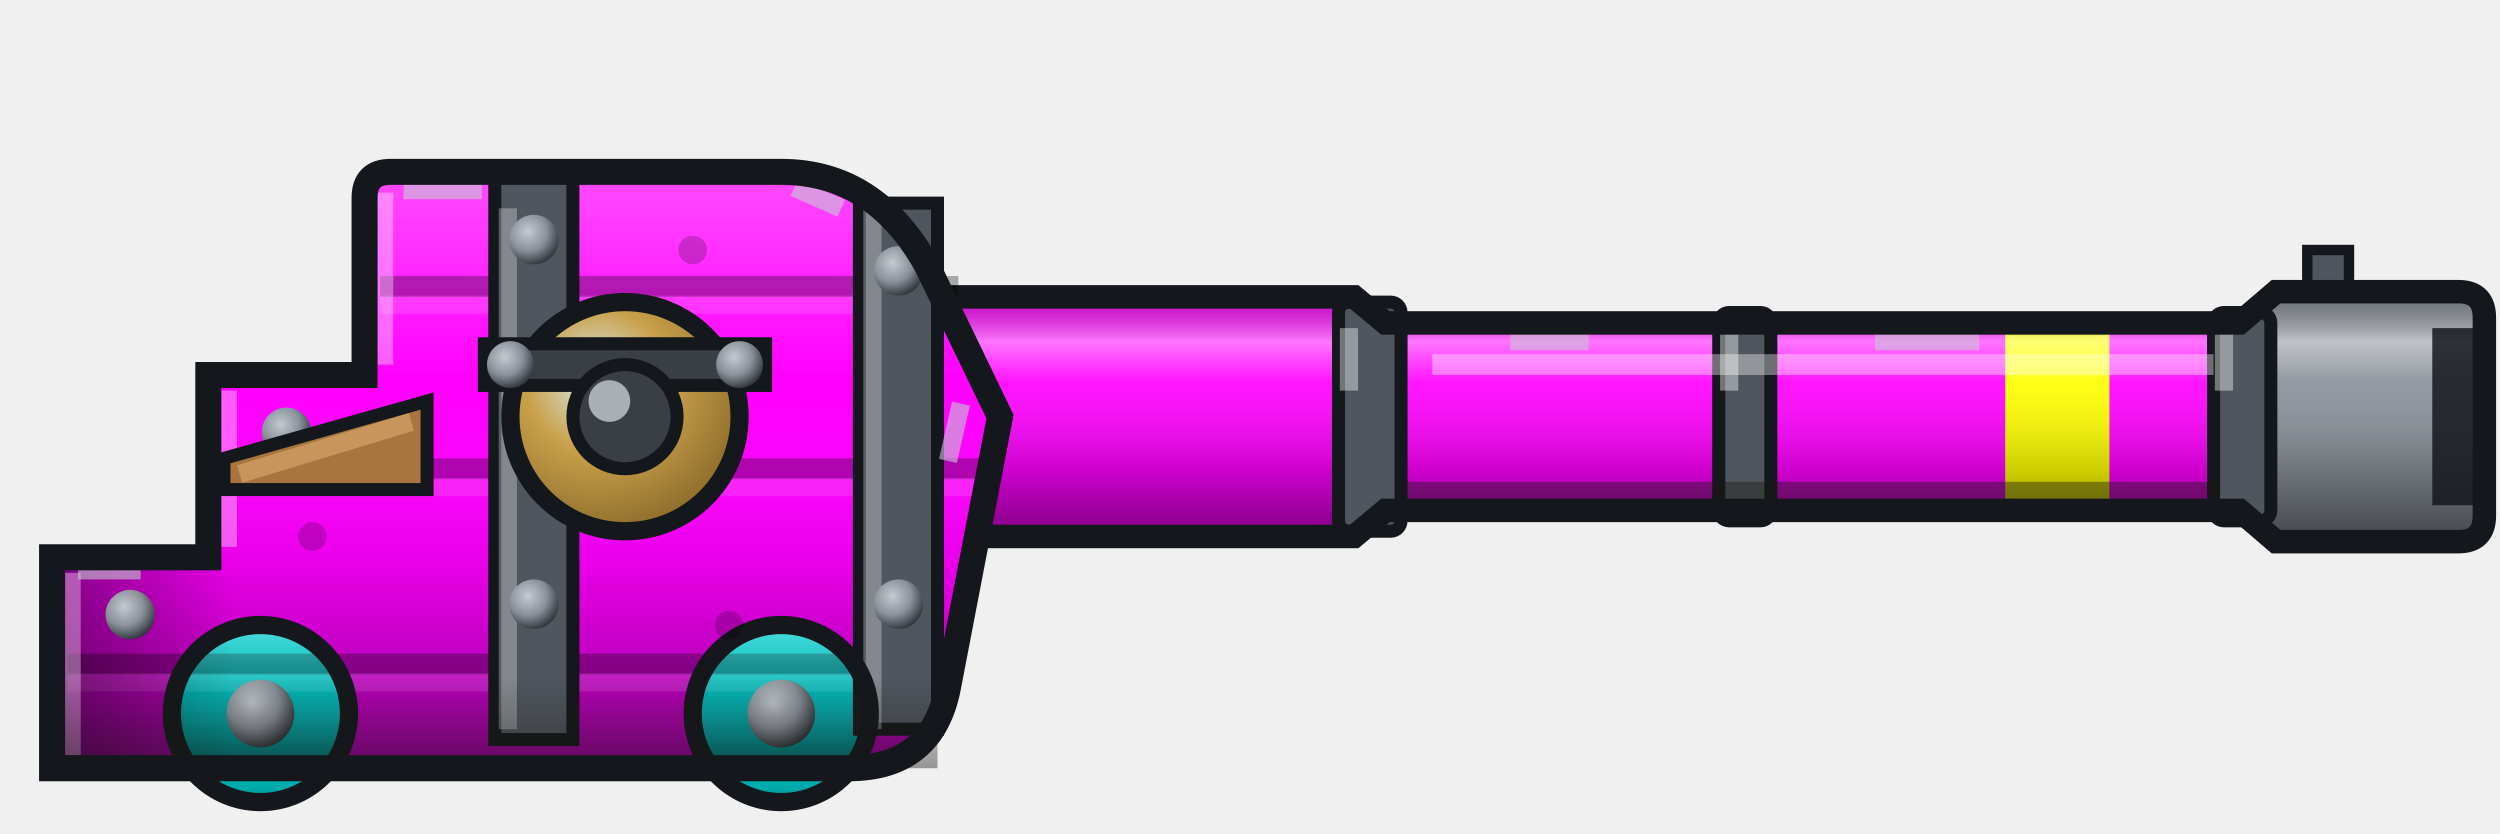
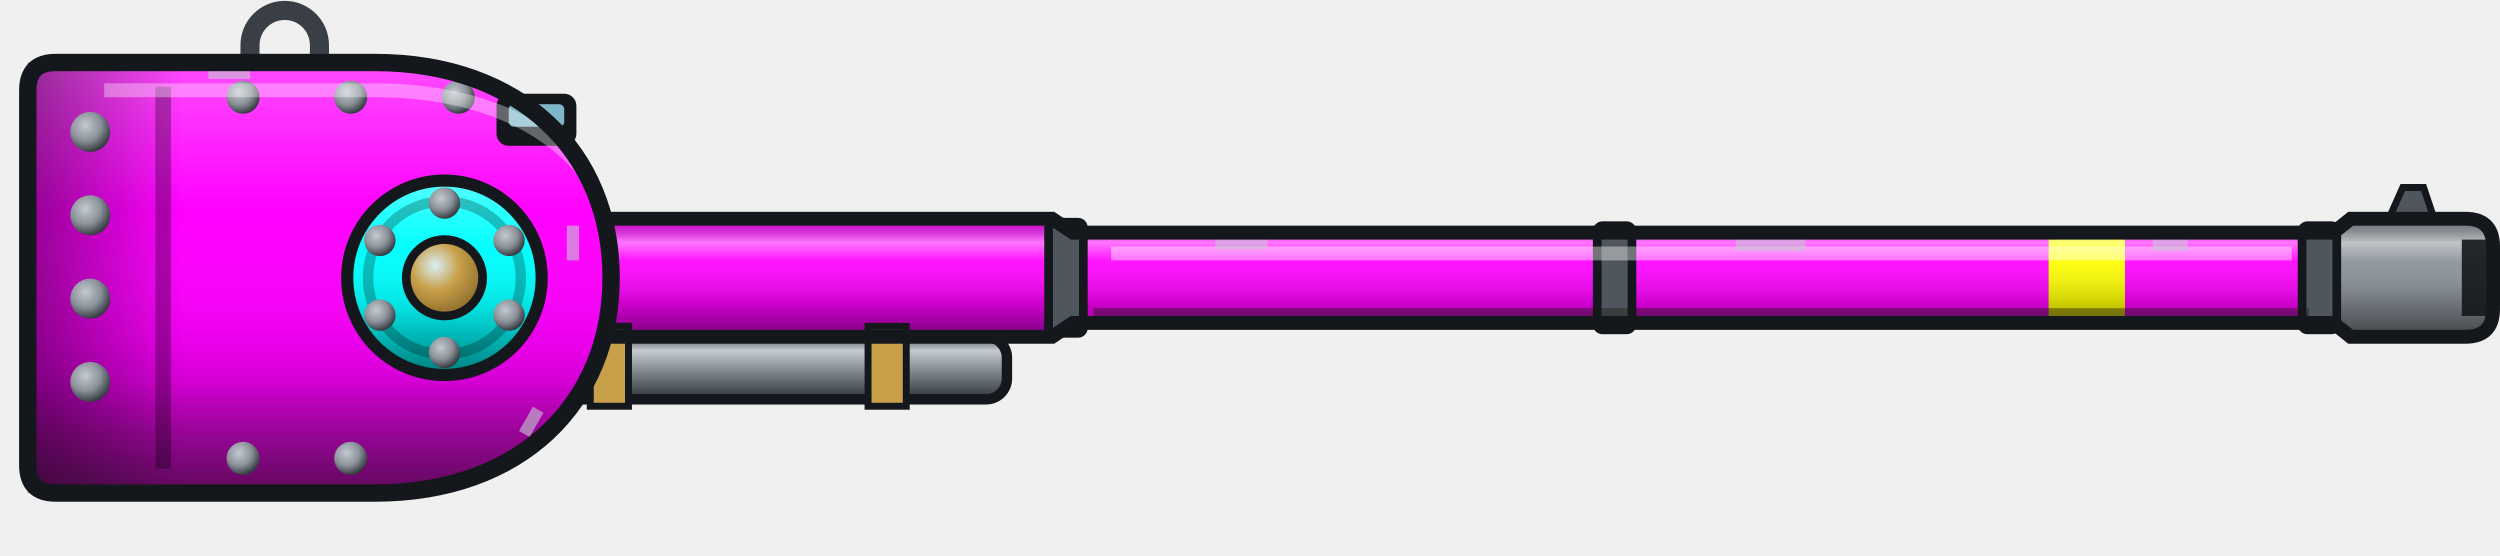
- <svg xmlns="http://www.w3.org/2000/svg" viewBox="0 0 96 32" data-part="c37" data-cell="32">
+ <svg xmlns="http://www.w3.org/2000/svg" viewBox="0 0 144 32" data-part="c37" data-cell="32">
  <defs>
    <linearGradient id="shade" x1="0" y1="0" x2="0" y2="1">
      <stop offset="0" stop-color="#FFFFFF" stop-opacity="0.3" />
      <stop offset="0.35" stop-color="#FFFFFF" stop-opacity="0" />
      <stop offset="0.65" stop-color="#000000" stop-opacity="0.08" />
      <stop offset="1" stop-color="#000000" stop-opacity="0.42" />
    </linearGradient>
    <linearGradient id="tube" x1="0" y1="0" x2="0" y2="1">
      <stop offset="0" stop-color="#000000" stop-opacity="0.22" />
      <stop offset="0.2" stop-color="#FFFFFF" stop-opacity="0.46" />
      <stop offset="0.36" stop-color="#FFFFFF" stop-opacity="0.08" />
      <stop offset="0.72" stop-color="#000000" stop-opacity="0.2" />
      <stop offset="1" stop-color="#000000" stop-opacity="0.52" />
+     </linearGradient>
+     <linearGradient id="steel" x1="0" y1="0" x2="0" y2="1">
+       <stop offset="0" stop-color="#4F565E" />
+       <stop offset="0.22" stop-color="#C4CAD0" />
+       <stop offset="0.5" stop-color="#8A9199" />
+       <stop offset="0.82" stop-color="#4F565E" />
+       <stop offset="1" stop-color="#2E3339" />
+     </linearGradient>
+     <linearGradient id="ao" x1="0" y1="0" x2="1" y2="0">
+       <stop offset="0" stop-color="#000000" stop-opacity="0.42" />
+       <stop offset="1" stop-color="#000000" stop-opacity="0" />
    </linearGradient>
    <linearGradient id="grime" x1="0" y1="0" x2="0" y2="1">
      <stop offset="0" stop-color="#1B1712" stop-opacity="0" />
      <stop offset="1" stop-color="#1B1712" stop-opacity="0.42" />
    </linearGradient>
    <radialGradient id="bolt" cx="0.38" cy="0.34" r="0.7">
      <stop offset="0" stop-color="#C4CAD0" />
      <stop offset="0.55" stop-color="#8A9199" />
      <stop offset="1" stop-color="#2E3339" />
    </radialGradient>
    <radialGradient id="bbolt" cx="0.38" cy="0.34" r="0.7">
      <stop offset="0" stop-color="#D8F0F7" />
      <stop offset="0.45" stop-color="#C9A04A" />
      <stop offset="1" stop-color="#8A6A2A" />
    </radialGradient>
-     <linearGradient id="ao" x1="0" y1="0" x2="1" y2="0">
-       <stop offset="0" stop-color="#000000" stop-opacity="0.42" />
-       <stop offset="1" stop-color="#000000" stop-opacity="0" />
-     </linearGradient>
+     <clipPath id="mc">
+       <path d="M3.2 3.6H21.6C30 3.6 35.2 8.8 35.2 16S30 28.4 21.6 28.4H3.2Q1.6 28.4 1.6 26.8V5.2Q1.6 3.6 3.2 3.6Z" />
+     </clipPath>
  </defs>
-   <g id="barrel" data-role="barrel" data-pivot="24 16">
+   <g id="barrel" data-role="barrel" data-pivot="25.6 16">
    <g class="paint">
-       <path d="M16 11.4H52L53.2 12.4H86V19.6H53.2L52 20.6H16Z" fill="#FF00FF" />
-       <path d="M77 12.4H81V19.6H77Z" fill="#FFFF00" />
+       <path d="M22 12.6H60.6L61.8 13.4H134.4V18.6H61.8L60.6 19.4H22Z" fill="#FF00FF" />
+       <path d="M118 13.4H122.4V18.6H118Z" fill="#FFFF00" />
    </g>
    <g class="detail">
-       <path d="M86 12.4L87.4 11.2H94.4Q95.4 11.2 95.4 12.2V19.8Q95.4 20.8 94.4 20.8H87.4L86 19.6Z" fill="#8A9199" />
-       <path d="M16 11.4H52L53.2 12.4H86L87.4 11.2H94.4Q95.4 11.2 95.4 12.2V19.8Q95.4 20.8 94.4 20.8H87.4L86 19.6H53.2L52 20.6H16Z" fill="url(#tube)" />
-       <path d="M93.4 12.6H95V19.4H93.4Z" fill="#14171B" fill-opacity="0.85" />
-       <rect x="51.4" y="11.6" width="2.4" height="8.8" rx="0.4" fill="#4F565E" stroke="#14171B" stroke-width="0.5" />
-       <path d="M51.8 12.6V15" stroke="#FFFFFF" stroke-opacity="0.4" stroke-width="0.7" fill="none" />
-       <rect x="66" y="12" width="2" height="8" rx="0.4" fill="#4F565E" stroke="#14171B" stroke-width="0.5" />
-       <path d="M66.4 12.6V15" stroke="#FFFFFF" stroke-opacity="0.4" stroke-width="0.7" fill="none" />
-       <rect x="85" y="12" width="2.2" height="8" rx="0.4" fill="#4F565E" stroke="#14171B" stroke-width="0.5" />
-       <path d="M85.4 12.6V15" stroke="#FFFFFF" stroke-opacity="0.4" stroke-width="0.7" fill="none" />
-       <path d="M55 14L85 14" stroke="#FFFFFF" stroke-opacity="0.38" stroke-width="0.8" fill="none" />
-       <path d="M58 13.1h3M72 13.1h4" stroke="#C4CAD0" stroke-opacity="0.55" stroke-width="0.7" fill="none" />
-       <path d="M54 19L85 19" stroke="#1B1712" stroke-opacity="0.4" stroke-width="1" fill="none" />
-       <rect x="88.6" y="9.6" width="1.6" height="1.8" fill="#4F565E" stroke="#14171B" stroke-width="0.4" />
-       <path d="M16 11.4H52L53.2 12.4H86L87.4 11.2H94.4Q95.4 11.2 95.4 12.2V19.8Q95.4 20.8 94.4 20.8H87.4L86 19.6H53.2L52 20.6H16Z" stroke="#14171B" stroke-width="0.9" fill="none" />
+       <path d="M134.4 13.4L135.4 12.6H142Q143.6 12.6 143.6 14.2V17.8Q143.6 19.4 142 19.4H135.4L134.4 18.6Z" fill="#8A9199" />
+       <path d="M22 12.6H60.6L61.8 13.4H134.4L135.4 12.6H142Q143.6 12.6 143.6 14.2V17.8Q143.6 19.4 142 19.4H135.4L134.4 18.6H61.8L60.6 19.4H22Z" fill="url(#tube)" />
+       <rect x="141.8" y="13.8" width="1.6" height="4.4" fill="#14171B" fill-opacity="0.9" />
+       <rect x="30" y="19.4" width="28" height="3.6" rx="1.2" fill="url(#steel)" stroke="#14171B" stroke-width="0.6" />
+       <rect x="34" y="18.8" width="2.2" height="4.6" fill="#C9A04A" stroke="#14171B" stroke-width="0.4" />
+       <rect x="50" y="18.8" width="2.2" height="4.6" fill="#C9A04A" stroke="#14171B" stroke-width="0.4" />
+       <rect x="60.4" y="12.8" width="2" height="6.4" rx="0.3" fill="#4F565E" stroke="#14171B" stroke-width="0.5" />
+       <rect x="92" y="13" width="2" height="6" rx="0.3" fill="#4F565E" stroke="#14171B" stroke-width="0.5" />
+       <rect x="132.6" y="13" width="2" height="6" rx="0.3" fill="#4F565E" stroke="#14171B" stroke-width="0.5" />
+       <path d="M64 14.6H132" stroke="#FFFFFF" stroke-opacity="0.4" stroke-width="0.8" fill="none" />
+       <path d="M70 14h3M100 14.1h4M124 14.1h2" stroke="#C4CAD0" stroke-opacity="0.55" stroke-width="0.7" fill="none" />
+       <path d="M63 18.2H133" stroke="#1B1712" stroke-opacity="0.4" stroke-width="0.9" fill="none" />
+       <path d="M137.6 12.6L138.4 10.8H139.6L140.2 12.6Z" fill="#4F565E" stroke="#14171B" stroke-width="0.4" />
+       <path d="M22 12.6H60.6L61.8 13.4H134.4L135.4 12.6H142Q143.6 12.6 143.6 14.2V17.8Q143.6 19.4 142 19.4H135.4L134.4 18.6H61.8L60.6 19.4H22Z" stroke="#14171B" stroke-width="0.8" fill="none" />
    </g>
  </g>
  <g id="body">
    <g class="paint">
-       <path d="M2 29.5V21.4H8V14.4H14V7.6Q14 6.6 15 6.6H30Q33.6 6.6 35.6 10.2L38.4 16L36.4 26.4Q35.8 29.5 32.6 29.5Z" fill="#FF00FF" />
-       <circle cx="10" cy="27.4" r="3.4" fill="#00FFFF" />
-       <circle cx="30" cy="27.4" r="3.4" fill="#00FFFF" />
+       <path d="M3.2 3.6H21.6C30 3.6 35.2 8.8 35.2 16S30 28.4 21.6 28.4H3.2Q1.6 28.4 1.6 26.8V5.2Q1.6 3.6 3.2 3.6Z" fill="#FF00FF" />
+       <circle cx="25.6" cy="16" r="5.6" fill="#00FFFF" />
    </g>
    <g class="detail">
-       <path d="M2 29.5V21.4H8V14.4H14V7.6Q14 6.6 15 6.6H30Q33.6 6.6 35.6 10.2L38.4 16L36.4 26.4Q35.8 29.5 32.6 29.5Z" fill="url(#shade)" />
-       <path d="M2.6 25.5H36.4M8.6 18H37.6M14.6 11H36.8" stroke="#000000" stroke-opacity="0.3" stroke-width="0.8" fill="none" />
-       <path d="M2.6 26.2H36.2M8.6 18.7H37.4M14.6 11.7H36.6" stroke="#FFFFFF" stroke-opacity="0.12" stroke-width="0.7" fill="none" />
-       <rect x="2" y="21.4" width="7" height="8" fill="url(#ao)" />
-       <path d="M2.7 22V29M8.7 15V21M14.7 7.4V14" stroke="#FFFFFF" stroke-opacity="0.35" stroke-width="0.8" fill="none" />
-       <rect x="19" y="6.8" width="3" height="21.6" fill="#4F565E" stroke="#14171B" stroke-width="0.5" />
-       <path d="M19.5 8V28" stroke="#FFFFFF" stroke-opacity="0.3" stroke-width="0.7" fill="none" />
-       <rect x="33" y="7.8" width="3" height="20.2" fill="#4F565E" stroke="#14171B" stroke-width="0.5" />
-       <path d="M33.5 8V28" stroke="#FFFFFF" stroke-opacity="0.3" stroke-width="0.7" fill="none" />
+       <path d="M3.2 3.6H21.6C30 3.6 35.2 8.8 35.2 16S30 28.4 21.6 28.4H3.2Q1.6 28.4 1.6 26.8V5.2Q1.6 3.6 3.2 3.6Z" fill="url(#shade)" />
+       <rect x="1.6" y="3.6" width="9" height="24.8" fill="url(#ao)" />
+       <rect x="1.6" y="22" width="34" height="6.4" fill="url(#grime)" clip-path="url(#mc)" />
+       <circle cx="25.6" cy="16" r="5.6" fill="url(#shade)" stroke="#14171B" stroke-width="0.7" />
+       <circle cx="25.6" cy="16" r="4.4" fill="none" stroke="#000000" stroke-width="0.6" stroke-opacity="0.25" />
      <g fill="url(#bolt)">
-         <circle cx="20.5" cy="9.2" r="0.95" />
-         <circle cx="20.5" cy="23.2" r="0.95" />
-         <circle cx="34.5" cy="10.4" r="0.95" />
-         <circle cx="34.5" cy="23.2" r="0.95" />
-         <circle cx="5" cy="23.6" r="0.95" />
-         <circle cx="11" cy="16.6" r="0.95" />
+         <circle cx="29.32" cy="18.15" r="0.9" />
+         <circle cx="25.6" cy="20.3" r="0.9" />
+         <circle cx="21.88" cy="18.15" r="0.9" />
+         <circle cx="21.88" cy="13.85" r="0.9" />
+         <circle cx="25.6" cy="11.7" r="0.9" />
+         <circle cx="29.32" cy="13.85" r="0.9" />
      </g>
-       <circle cx="24" cy="16" r="4.4" fill="url(#bbolt)" stroke="#14171B" stroke-width="0.7" />
-       <path d="M18.6 13.2H29.4V14.8H18.6Z" fill="#3A3F45" stroke="#14171B" stroke-width="0.5" />
-       <circle cx="24" cy="16" r="2" fill="#3A3F45" stroke="#14171B" stroke-width="0.5" />
-       <circle cx="23.4" cy="15.4" r="0.8" fill="#C4CAD0" fill-opacity="0.8" />
+       <circle cx="25.6" cy="16" r="2.2" fill="url(#bbolt)" stroke="#14171B" stroke-width="0.5" />
      <g fill="url(#bolt)">
-         <circle cx="19.6" cy="14" r="0.9" />
-         <circle cx="28.4" cy="14" r="0.9" />
+         <circle cx="5.2" cy="7.6" r="1.15" />
+         <circle cx="5.2" cy="12.4" r="1.15" />
+         <circle cx="5.2" cy="17.2" r="1.15" />
+         <circle cx="5.2" cy="22" r="1.15" />
      </g>
-       <path d="M8.6 17.6L16.4 15.4V18.8H8.6Z" fill="#A8743F" stroke="#14171B" stroke-width="0.5" />
-       <path d="M9.2 18.2L15.8 16.2" stroke="#CF9D63" stroke-opacity="0.8" stroke-width="0.7" fill="none" />
-       <circle cx="10" cy="27.4" r="3.4" fill="url(#shade)" stroke="#14171B" stroke-width="0.7" />
-       <circle cx="30" cy="27.4" r="3.4" fill="url(#shade)" stroke="#14171B" stroke-width="0.7" />
+       <path d="M9.4 5V27" stroke="#000000" stroke-opacity="0.3" stroke-width="0.9" fill="none" />
      <g fill="url(#bolt)">
-         <circle cx="10" cy="27.4" r="1.3" />
-         <circle cx="30" cy="27.4" r="1.3" />
+         <circle cx="14" cy="5.6" r="0.95" />
+         <circle cx="20.2" cy="5.6" r="0.95" />
+         <circle cx="26.4" cy="5.6" r="0.95" />
+         <circle cx="14" cy="26.4" r="0.95" />
+         <circle cx="20.2" cy="26.4" r="0.95" />
      </g>
-       <path d="M2 26H36V29.5H2Z" fill="url(#grime)" />
-       <path d="M15.5 7.3h3M30.5 7.2l1.8 0.8M36.9 15.5l-0.5 2.2M3 21.9h2.4" stroke="#C4CAD0" stroke-opacity="0.6" stroke-width="0.7" fill="none" />
-       <g fill="#000000" fill-opacity="0.2">
-         <circle cx="26.6" cy="9.6" r="0.55" />
-         <circle cx="12" cy="20.6" r="0.55" />
-         <circle cx="28" cy="24" r="0.55" />
-       </g>
-       <path d="M2 29.5V21.4H8V14.4H14V7.6Q14 6.6 15 6.6H30Q33.6 6.6 35.6 10.2L38.4 16L36.4 26.4Q35.8 29.5 32.6 29.5Z" stroke="#14171B" stroke-width="1" fill="none" />
+       <rect x="28.6" y="5.4" width="4.6" height="3" rx="0.7" fill="#14171B" />
+       <rect x="29.3" y="6" width="3.2" height="1.3" rx="0.3" fill="#7FB7C9" />
+       <path d="M14.4 3.7V2.6A2 2 0 0 1 18.4 2.6V3.7" stroke="#3A3F45" stroke-width="1.1" fill="none" />
+       <path d="M6 5.2H21.6C28 5.2 32.4 7.6 34.4 11" stroke="#FFFFFF" stroke-opacity="0.34" stroke-width="0.8" fill="none" />
+       <path d="M12 4.2h2.4M33 13v2M31 23.6l-0.8 1.4" stroke="#C4CAD0" stroke-opacity="0.6" stroke-width="0.7" fill="none" />
+       <path d="M3.2 3.6H21.6C30 3.6 35.2 8.8 35.2 16S30 28.4 21.6 28.4H3.2Q1.6 28.4 1.6 26.8V5.2Q1.6 3.6 3.2 3.6Z" stroke="#14171B" stroke-width="1" fill="none" />
    </g>
  </g>
</svg>
